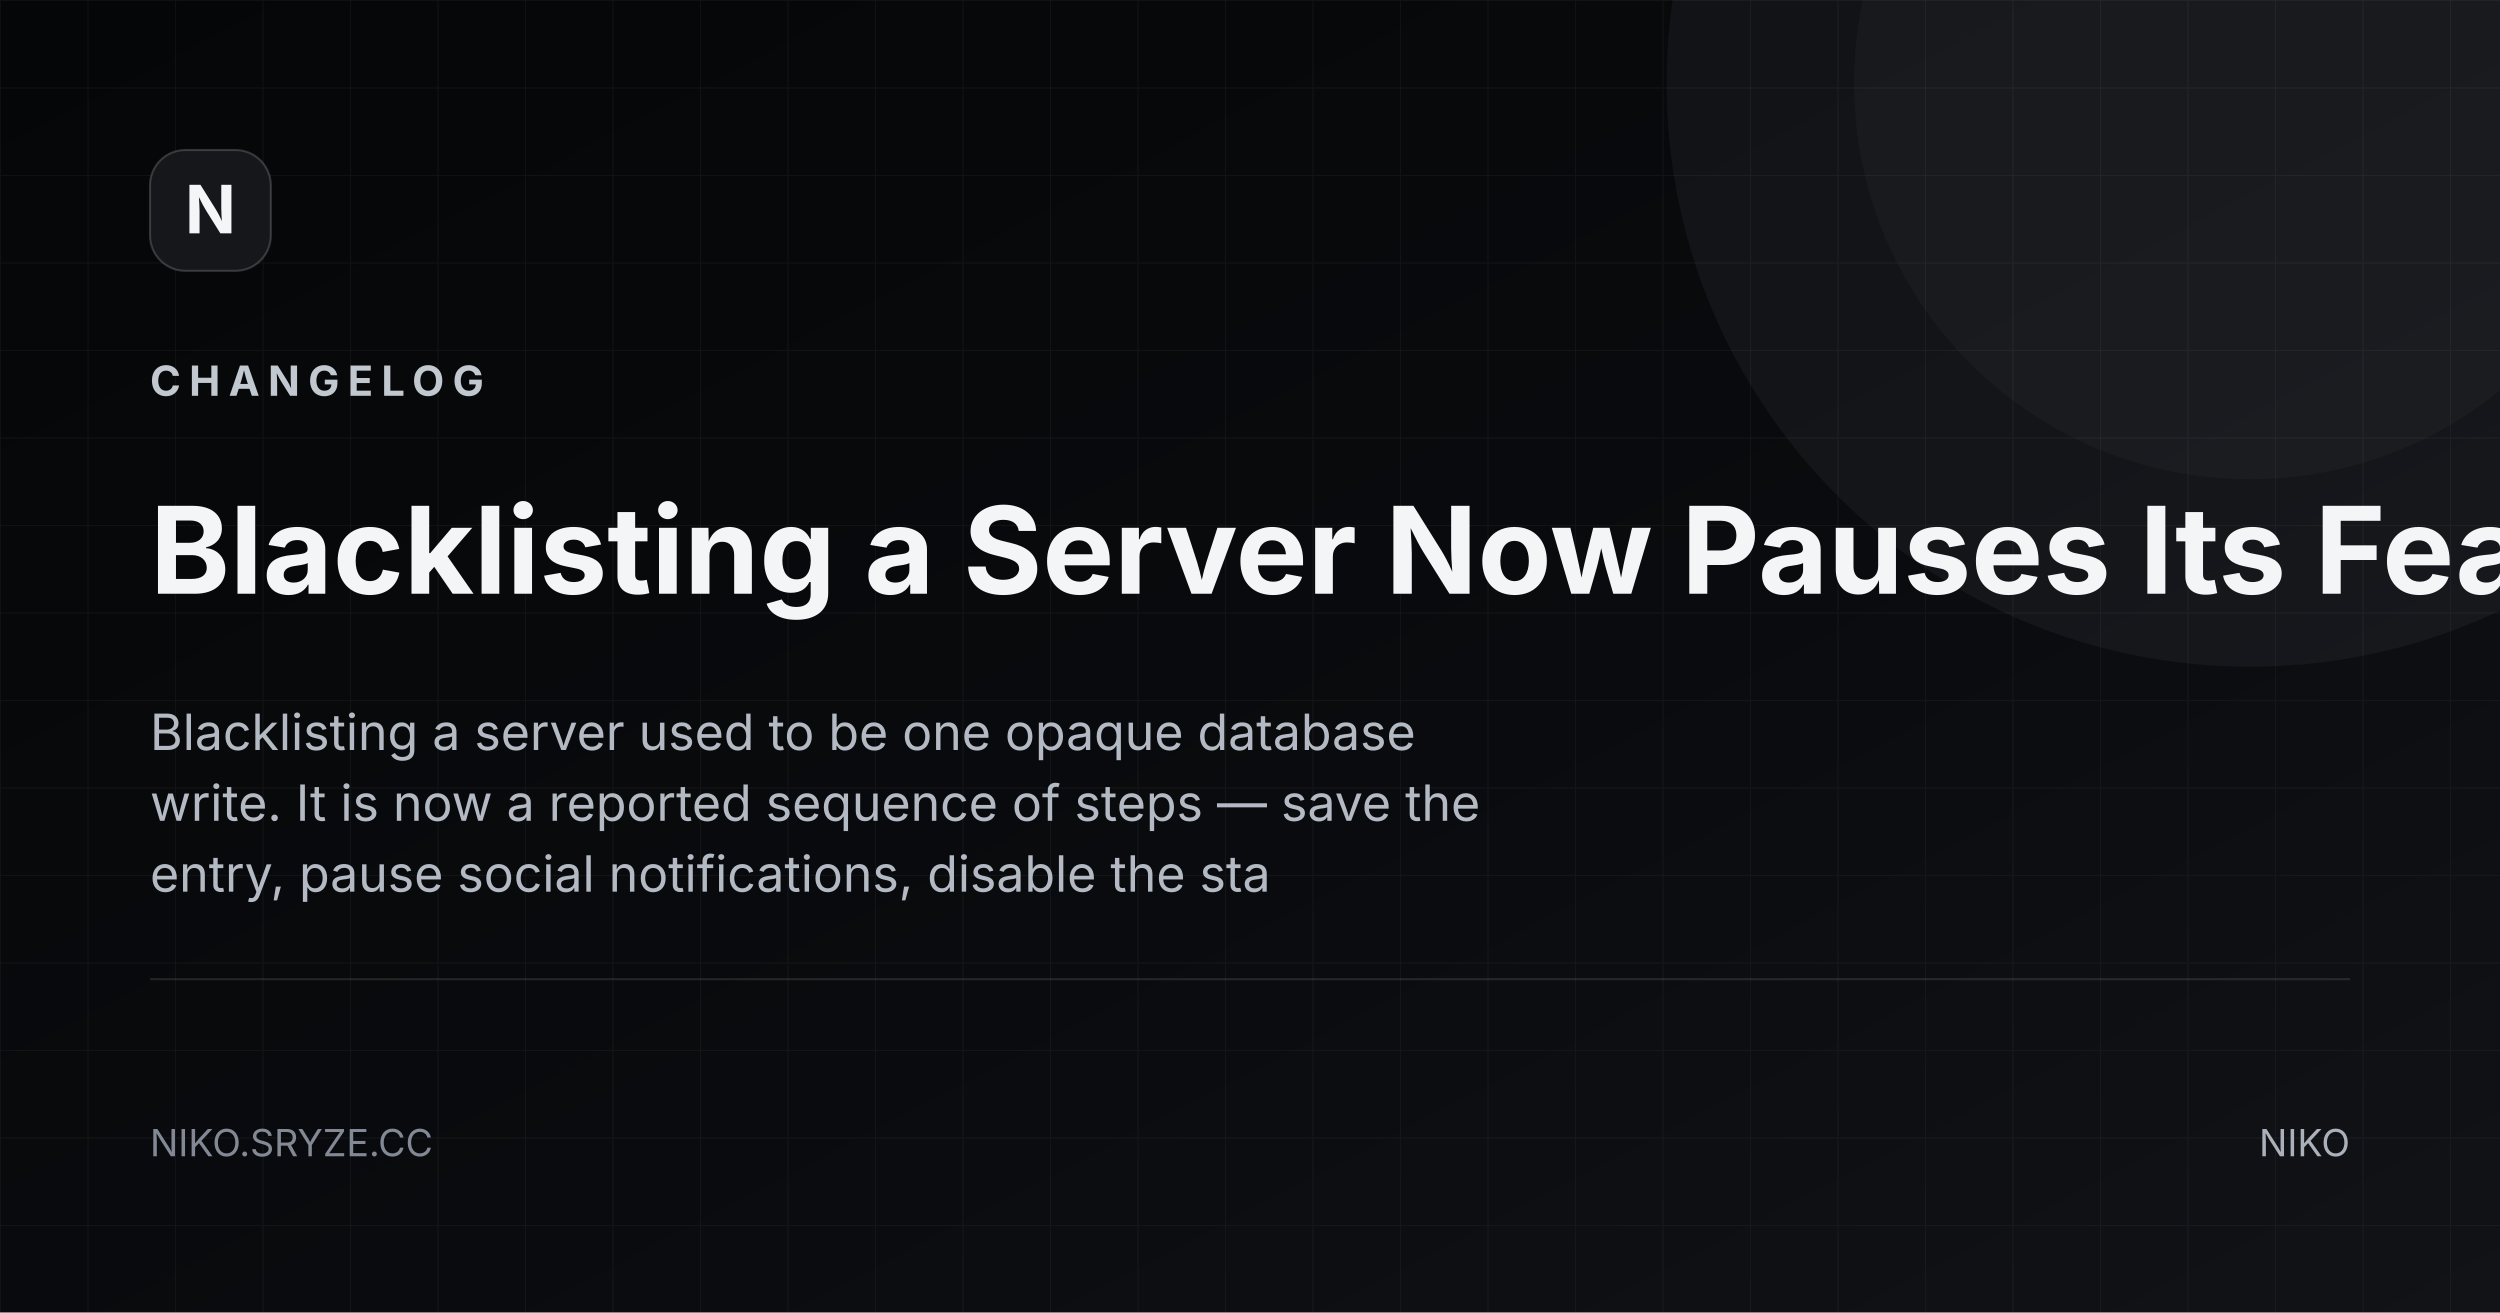
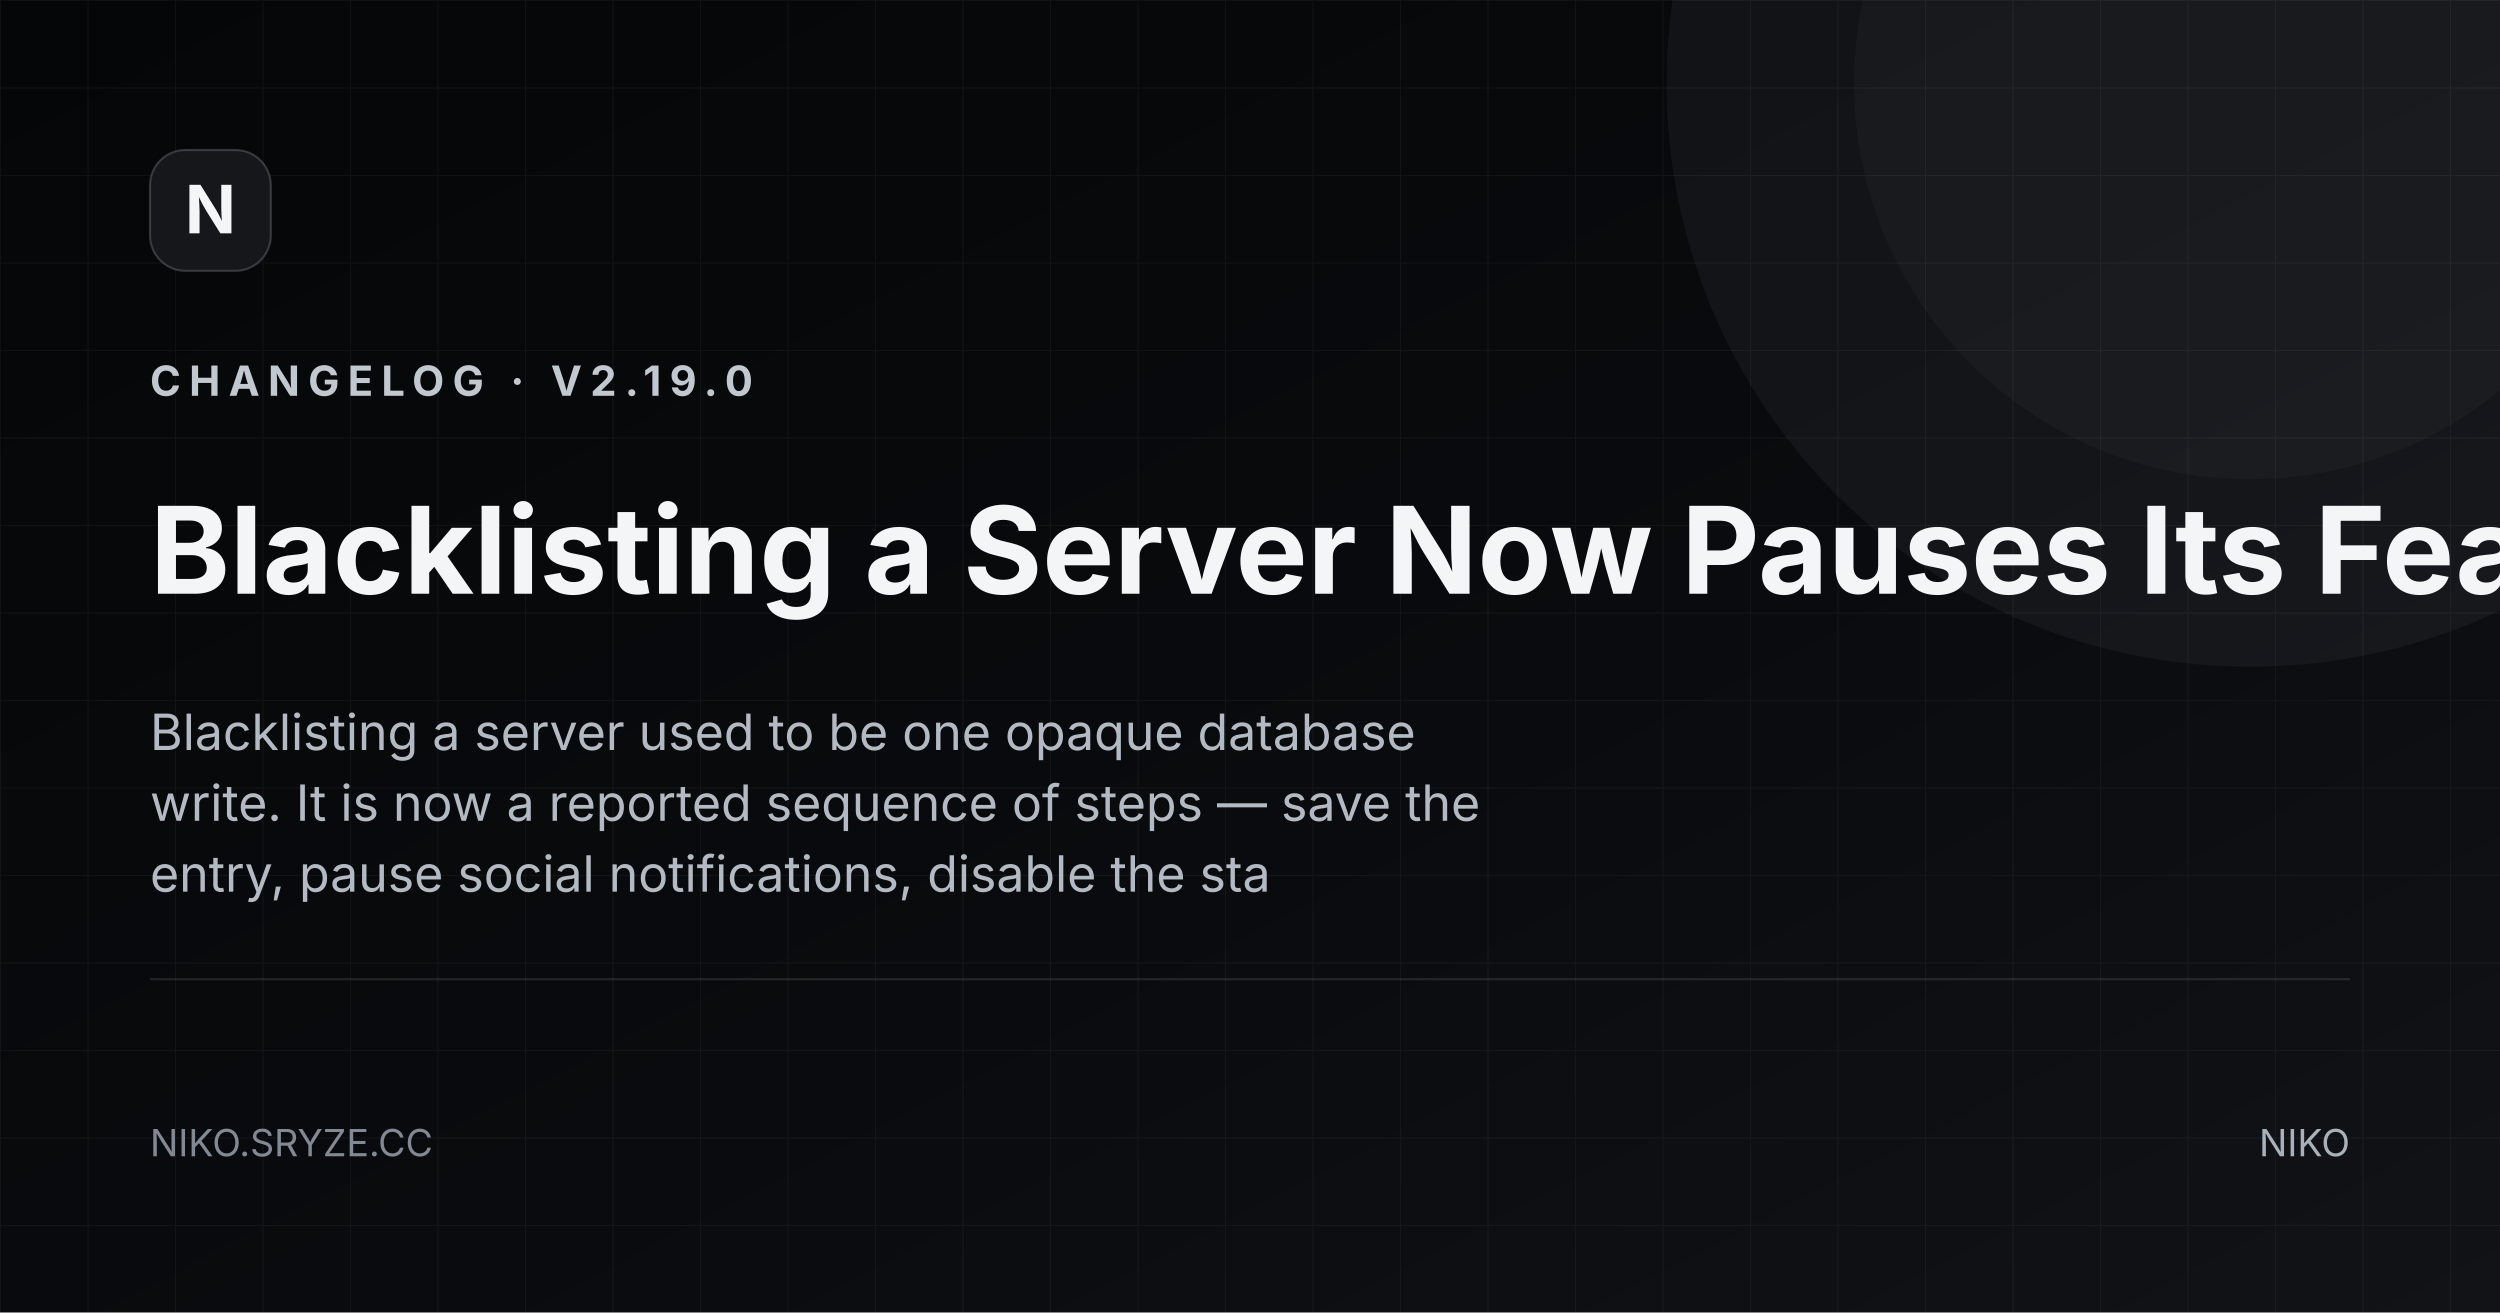
<svg xmlns="http://www.w3.org/2000/svg" width="1200" height="630" viewBox="0 0 1200 630">
  <defs>
    <linearGradient id="bg" x1="0" y1="0" x2="1" y2="1">
      <stop stop-color="#050607" />
      <stop offset=".58" stop-color="#0a0b0e" />
      <stop offset="1" stop-color="#111317" />
    </linearGradient>
    <pattern id="grid" width="42" height="42" patternUnits="userSpaceOnUse">
      <path d="M42 0H0V42" fill="none" stroke="#dce1e8" stroke-opacity=".045" />
    </pattern>
  </defs>
  <rect width="1200" height="630" fill="url(#bg)" />
  <rect width="1200" height="630" fill="url(#grid)" />
  <circle cx="1080" cy="40" r="280" fill="#aab1ba" fill-opacity=".065" />
  <circle cx="1080" cy="40" r="190" fill="#d5d9df" fill-opacity=".035" />
  <path d="M72 470H1128" stroke="#dce1e8" stroke-opacity=".12" />
  <rect x="72" y="72" width="58" height="58" rx="17" fill="#15171b" stroke="#dce1e8" stroke-opacity=".2" />
  <text x="101" y="112" text-anchor="middle" fill="#f4f5f7" font-family="Inter,sans-serif" font-size="32" font-weight="700">N</text>
-   <text x="72" y="190" fill="#c2c8d0" font-family="Inter,sans-serif" font-size="20" font-weight="700" letter-spacing="4">CHANGELOG</text>
+   <text x="72" y="190" fill="#c2c8d0" font-family="Inter,sans-serif" font-size="20" font-weight="700" letter-spacing="4">CHANGELOG · V2.19.0</text>
  <text x="72" y="285" fill="#f4f5f7" font-family="Inter,sans-serif" font-size="58" font-weight="700">Blacklisting a Server Now Pauses Its Features Instead of Erasing Them</text>
  <text x="72" y="360" fill="#b4bac3" font-family="Inter,sans-serif" font-size="24">Blacklisting a server used to be one opaque database</text>
  <text x="72" y="394" fill="#b4bac3" font-family="Inter,sans-serif" font-size="24">write. It is now a reported sequence of steps — save the</text>
  <text x="72" y="428" fill="#b4bac3" font-family="Inter,sans-serif" font-size="24">entry, pause social notifications, disable the sta</text>
  <text x="72" y="555" fill="#828994" font-family="Inter,sans-serif" font-size="18">NIKO.SRYZE.CC</text>
  <text x="1128" y="555" text-anchor="end" fill="#aab1ba" font-family="Inter,sans-serif" font-size="18">NIKO</text>
</svg>
